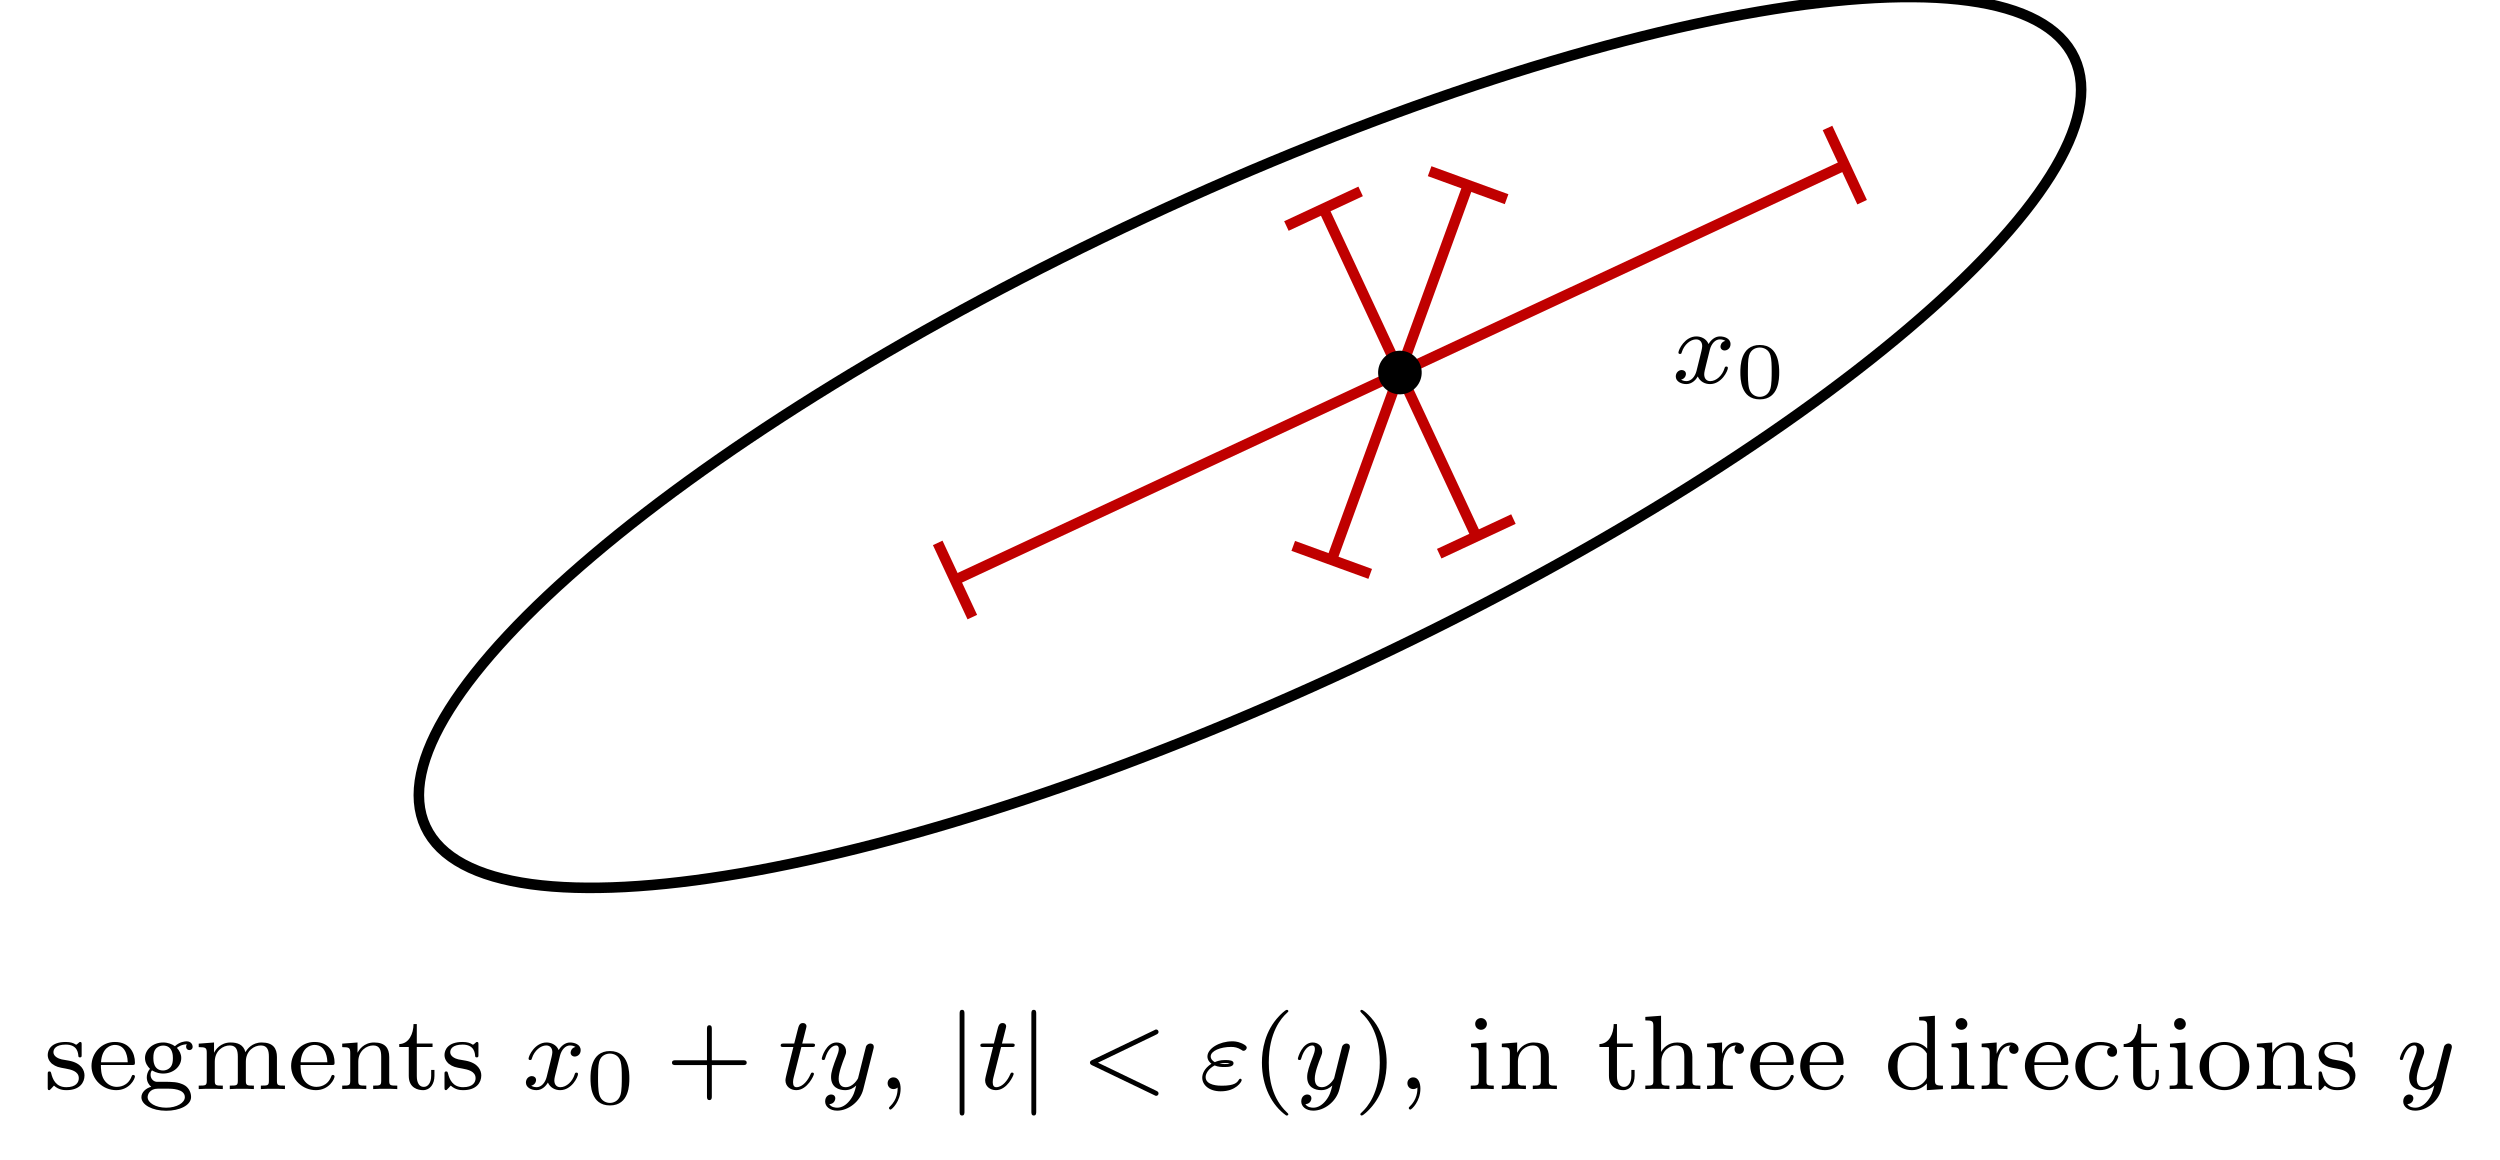
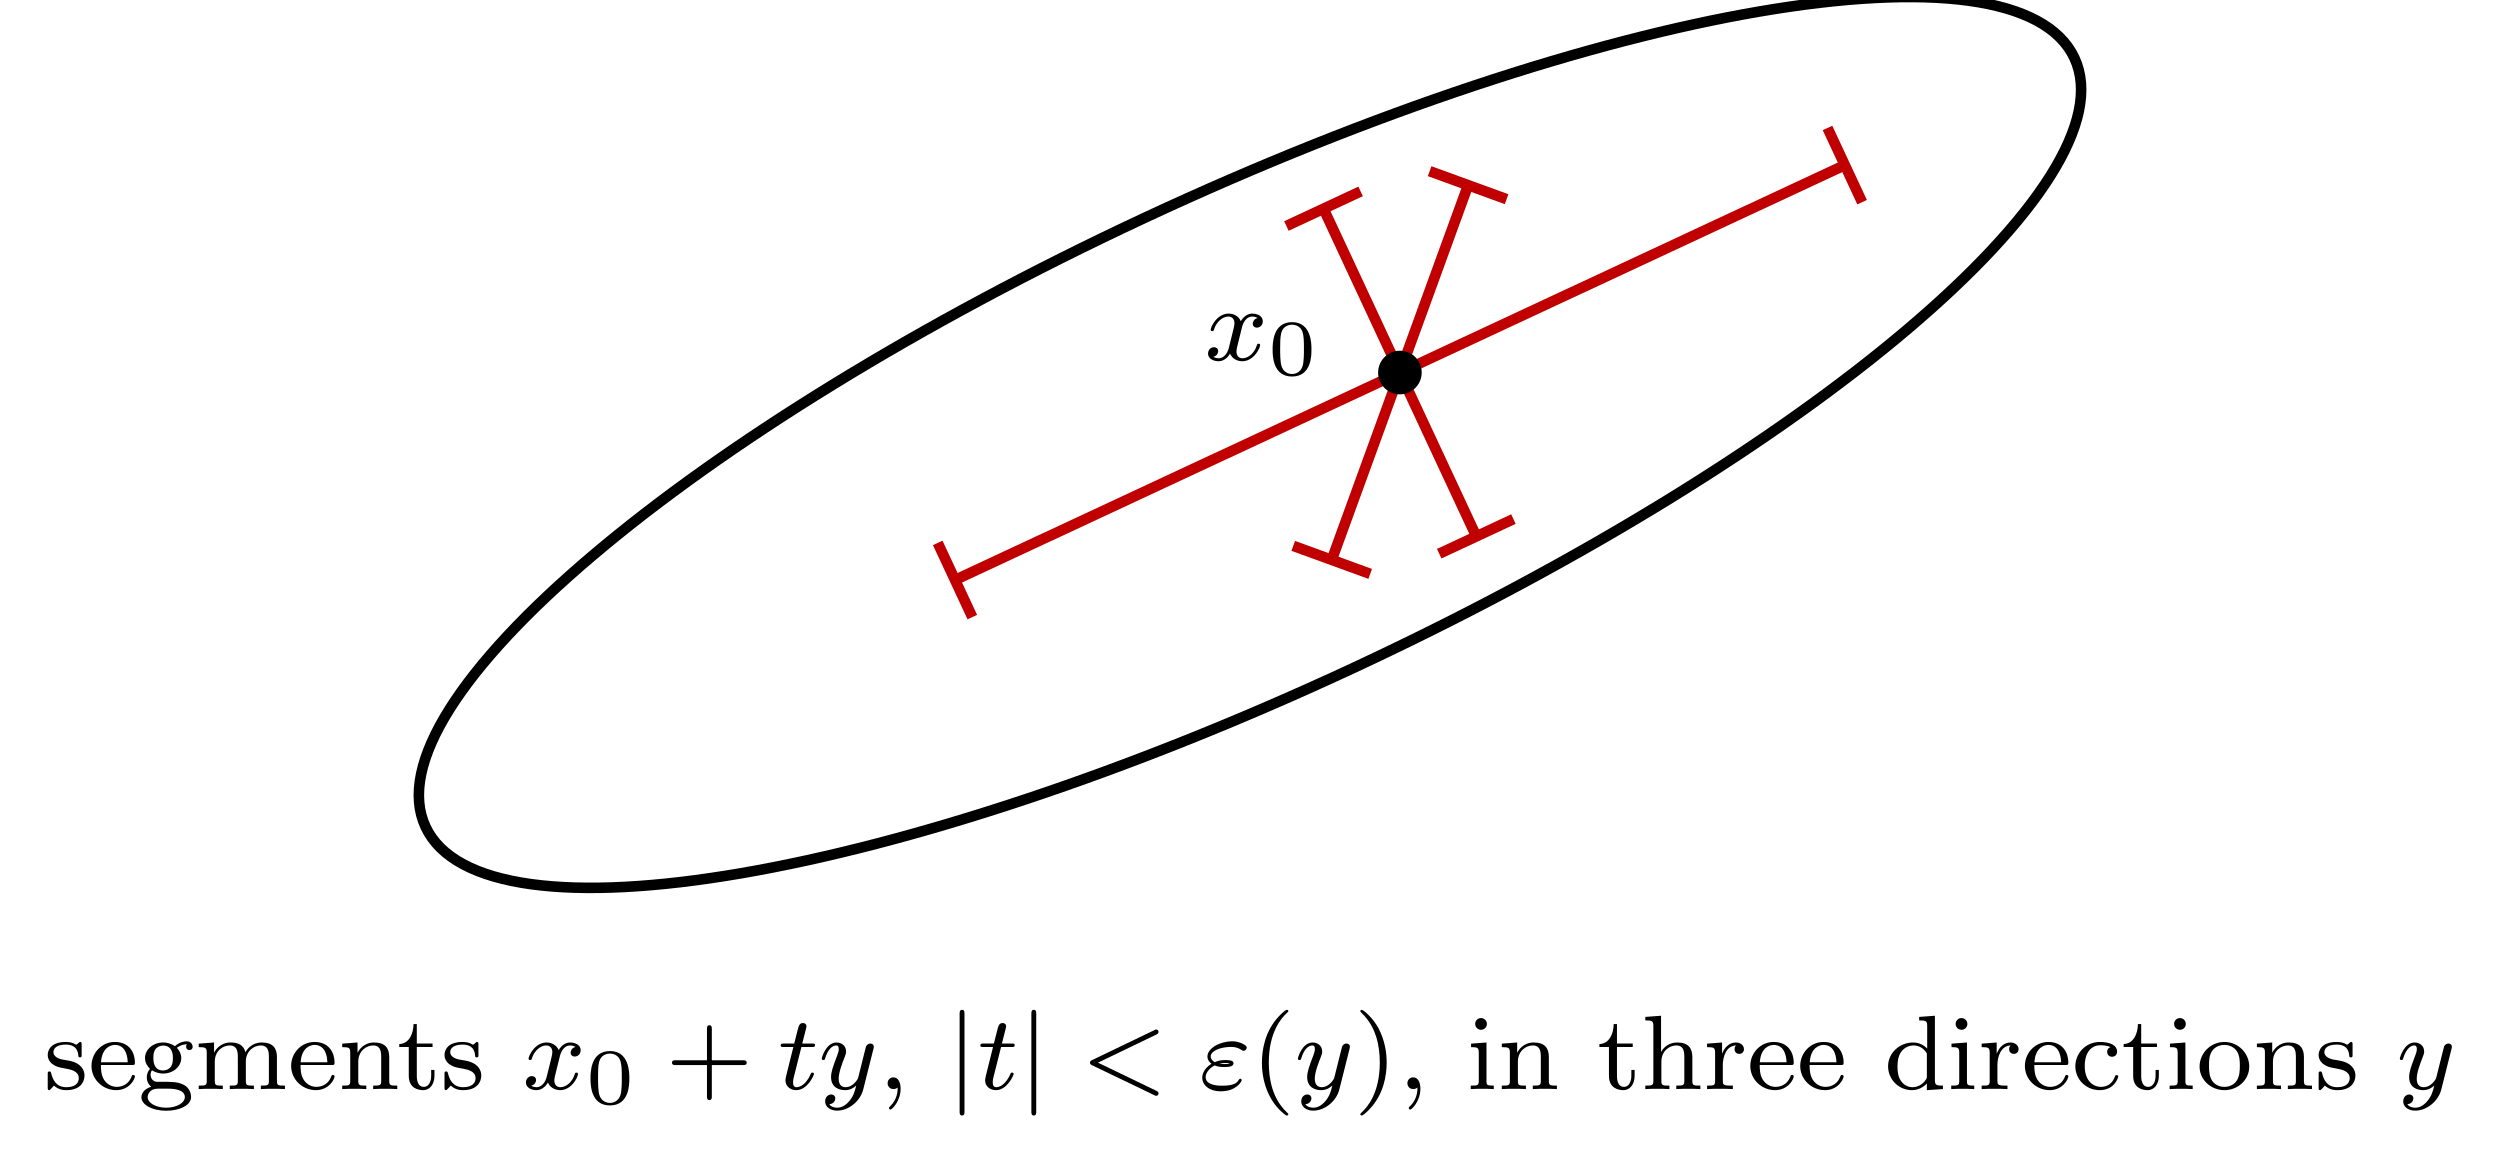
<svg xmlns="http://www.w3.org/2000/svg" version="1.1" width="188.528pt" height="87.443pt" viewBox="-69.011 -69.011 188.528 87.443">
  <defs />
  <g id="page1">
    <g stroke-miterlimit="10" transform="translate(25.25284,-35.64563)scale(0.996264,-0.996264)">
      <g fill="#000" stroke="#000">
        <g stroke-width="0.4">
          <g stroke-width="0.8">
            <path d="M62.404 29.099C58.021 38.499 26.529 33.091-7.936 17.019C-42.401 .948-66.787-19.7-62.404-29.099S-26.529-33.091 7.936-17.019C42.401-.948 66.787 19.7 62.404 29.099ZM0 0" fill="none" />
          </g>
          <g stroke-width="0.8">
            <g fill="#c00000" stroke="#c00000">
              <path d="M-22.147-10.327L44.843 20.91" fill="none" />
              <g transform="matrix(-0.9063,-0.4226,0.4226,-0.9063,-22.32817,-10.41176)">
                <g stroke-dasharray="none" stroke-dashoffset="0.0">
                  <g stroke-linecap="butt">
                    <g stroke-linejoin="miter">
                      <path d="M0 3.1V-3.1" fill="none" />
                    </g>
                  </g>
                </g>
              </g>
              <g transform="matrix(0.9063,0.4226,-0.4226,0.9063,45.02376,20.99474)">
                <g stroke-dasharray="none" stroke-dashoffset="0.0">
                  <g stroke-linecap="butt">
                    <g stroke-linejoin="miter">
                      <path d="M0 3.1V-3.1" fill="none" />
                    </g>
                  </g>
                </g>
              </g>
            </g>
          </g>
          <g stroke-width="0.8">
            <g fill="#c00000" stroke="#c00000">
              <path d="M17.046-6.929L5.649 17.512" fill="none" />
              <g transform="matrix(0.4226,-0.9063,0.9063,0.4226,17.13083,-7.11037)">
                <g stroke-dasharray="none" stroke-dashoffset="0.0">
                  <g stroke-linecap="butt">
                    <g stroke-linejoin="miter">
                      <path d="M0 3.1V-3.1" fill="none" />
                    </g>
                  </g>
                </g>
              </g>
              <g transform="matrix(-0.4226,0.9063,-0.9063,-0.4226,5.56476,17.69331)">
                <g stroke-dasharray="none" stroke-dashoffset="0.0">
                  <g stroke-linecap="butt">
                    <g stroke-linejoin="miter">
                      <path d="M0 3.1V-3.1" fill="none" />
                    </g>
                  </g>
                </g>
              </g>
            </g>
          </g>
          <g stroke-width="0.8">
            <g fill="#c00000" stroke="#c00000">
              <path d="M6.254-8.702L16.441 19.285" fill="none" />
              <g transform="matrix(-0.34201,-0.93968,0.93968,-0.34201,6.186,-8.89026)">
                <g stroke-dasharray="none" stroke-dashoffset="0.0">
                  <g stroke-linecap="butt">
                    <g stroke-linejoin="miter">
                      <path d="M0 3.1V-3.1" fill="none" />
                    </g>
                  </g>
                </g>
              </g>
              <g transform="matrix(0.34201,0.93968,-0.93968,0.34201,16.50958,19.47319)">
                <g stroke-dasharray="none" stroke-dashoffset="0.0">
                  <g stroke-linecap="butt">
                    <g stroke-linejoin="miter">
                      <path d="M0 3.1V-3.1" fill="none" />
                    </g>
                  </g>
                </g>
              </g>
            </g>
          </g>
          <path d="M12.843 5.989C12.458 6.815 11.476 7.172 10.65 6.787S9.467 5.42 9.852 4.594C10.238 3.768 11.219 3.411 12.045 3.796C12.871 4.181 13.228 5.163 12.843 5.989ZM11.348 5.291" stroke="none" />
-           <g transform="translate(31.97343,4.49785)">
+           <g transform="translate(-3.43204,6.22647)">
            <g stroke="none" transform="scale(-1.00375,1.00375)translate(25.25284,-35.64563)scale(-1,-1)">
              <g fill="#000">
                <g stroke="none">
                  <path d="M29.246-38.826C28.895-38.738 28.879-38.427 28.879-38.395C28.879-38.22 29.015-38.1 29.19-38.1S29.636-38.236 29.636-38.579C29.636-39.033 29.134-39.16 28.839-39.16C28.465-39.16 28.162-38.897 27.979-38.587C27.803-39.009 27.389-39.16 27.062-39.16C26.193-39.16 25.707-38.164 25.707-37.941C25.707-37.869 25.763-37.837 25.827-37.837C25.922-37.837 25.938-37.877 25.962-37.973C26.145-38.555 26.624-38.937 27.038-38.937C27.349-38.937 27.5-38.714 27.5-38.427C27.5-38.268 27.405-37.901 27.341-37.646C27.285-37.415 27.11-36.706 27.07-36.554C26.958-36.124 26.672-35.789 26.313-35.789C26.281-35.789 26.074-35.789 25.906-35.901C26.273-35.988 26.273-36.323 26.273-36.331C26.273-36.514 26.13-36.626 25.954-36.626C25.739-36.626 25.508-36.443 25.508-36.14C25.508-35.773 25.898-35.566 26.305-35.566C26.727-35.566 27.022-35.885 27.166-36.14C27.341-35.749 27.708-35.566 28.09-35.566C28.959-35.566 29.437-36.562 29.437-36.785C29.437-36.865 29.373-36.889 29.318-36.889C29.222-36.889 29.206-36.833 29.182-36.753C29.023-36.219 28.568-35.789 28.106-35.789C27.843-35.789 27.652-35.964 27.652-36.299C27.652-36.459 27.7-36.642 27.811-37.088C27.867-37.327 28.042-38.029 28.082-38.18C28.194-38.595 28.473-38.937 28.831-38.937C28.871-38.937 29.078-38.937 29.246-38.826Z" />
                  <path d="M33.307-36.446C33.307-36.882 33.307-38.514 31.843-38.514S30.378-36.882 30.378-36.446C30.378-36.015 30.378-34.413 31.843-34.413S33.307-36.015 33.307-36.446ZM31.843-34.604C31.592-34.604 31.185-34.724 31.042-35.22C30.946-35.567 30.946-36.153 30.946-36.523C30.946-36.924 30.946-37.384 31.03-37.707C31.179-38.245 31.634-38.322 31.843-38.322C32.118-38.322 32.512-38.191 32.644-37.737C32.734-37.42 32.74-36.984 32.74-36.523C32.74-36.141 32.74-35.537 32.638-35.202C32.471-34.682 32.04-34.604 31.843-34.604Z" />
                </g>
              </g>
            </g>
          </g>
          <g transform="translate(-91.28456,-48.94727)">
            <g stroke="none" transform="scale(-1.00375,1.00375)translate(25.25284,-35.64563)scale(-1,-1)">
              <g fill="#000">
                <g stroke="none">
                  <path d="M28.09-38.993C28.09-39.121 28.09-39.2 27.987-39.2C27.947-39.2 27.923-39.2 27.795-39.073C27.779-39.065 27.708-38.993 27.684-38.993C27.676-38.993 27.66-38.993 27.612-39.025C27.484-39.113 27.253-39.2 26.895-39.2C25.779-39.2 25.532-38.595 25.532-38.212C25.532-37.813 25.827-37.582 25.851-37.558C26.169-37.319 26.353-37.287 26.887-37.192C27.261-37.12 27.875-37.009 27.875-36.467C27.875-36.156 27.668-35.789 26.935-35.789C26.13-35.789 25.898-36.411 25.795-36.833C25.763-36.937 25.755-36.977 25.659-36.977C25.532-36.977 25.532-36.913 25.532-36.761V-35.773C25.532-35.646 25.532-35.566 25.635-35.566C25.683-35.566 25.691-35.574 25.835-35.725C25.875-35.765 25.962-35.869 26.002-35.909C26.361-35.582 26.735-35.566 26.942-35.566C27.955-35.566 28.305-36.148 28.305-36.674C28.305-37.056 28.074-37.614 27.126-37.79C27.062-37.806 26.616-37.885 26.584-37.885C26.337-37.941 25.962-38.108 25.962-38.427C25.962-38.666 26.138-39.001 26.895-39.001C27.787-39.001 27.827-38.347 27.843-38.124C27.851-38.061 27.907-38.037 27.963-38.037C28.09-38.037 28.09-38.092 28.09-38.244V-38.993Z" />
                  <path d="M31.885-37.463C32.06-37.463 32.108-37.463 32.108-37.646C32.108-38.355 31.717-39.2 30.594-39.2C29.605-39.2 28.832-38.379 28.832-37.391C28.832-36.363 29.693-35.566 30.697-35.566C31.709-35.566 32.108-36.419 32.108-36.602C32.108-36.634 32.084-36.714 31.98-36.714C31.893-36.714 31.877-36.658 31.861-36.61C31.574-35.837 30.889-35.813 30.745-35.813C30.386-35.813 30.02-35.98 29.781-36.347S29.542-37.224 29.542-37.463H31.885ZM29.55-37.67C29.621-38.786 30.299-38.977 30.594-38.977C31.526-38.977 31.558-37.853 31.566-37.67H29.55Z" />
                  <path d="M33.736-36.196C33.489-36.219 33.289-36.435 33.289-36.722C33.289-36.913 33.337-36.985 33.393-37.056C33.728-36.857 34.039-36.817 34.23-36.817C35.019-36.817 35.601-37.367 35.601-37.989C35.601-38.292 35.465-38.547 35.274-38.754C35.386-38.85 35.649-39.017 36.039-39.025C36.007-39.001 35.967-38.961 35.967-38.834C35.967-38.69 36.071-38.587 36.214-38.587C36.326-38.587 36.461-38.658 36.461-38.842C36.461-38.977 36.358-39.248 36.007-39.248C35.872-39.248 35.489-39.216 35.122-38.881C34.923-39.025 34.612-39.16 34.238-39.16C33.449-39.16 32.867-38.611 32.867-37.989C32.867-37.614 33.074-37.335 33.242-37.176C33.066-36.977 33.002-36.722 33.002-36.53C33.002-36.204 33.162-35.956 33.337-35.821C32.923-35.709 32.596-35.399 32.596-35.032C32.596-34.458 33.417-34.012 34.469-34.012C35.465-34.012 36.342-34.418 36.342-35.048C36.342-35.478 36.087-35.813 35.824-35.948C35.354-36.196 34.963-36.196 34.182-36.196H33.736ZM34.238-37.048C33.497-37.048 33.497-37.813 33.497-37.989C33.497-38.284 33.536-38.491 33.656-38.65C33.791-38.834 34.015-38.929 34.23-38.929C34.971-38.929 34.971-38.164 34.971-37.989C34.971-37.694 34.931-37.487 34.812-37.327C34.636-37.104 34.381-37.048 34.238-37.048ZM34.612-35.678C34.828-35.678 35.872-35.678 35.872-35.04C35.872-34.61 35.258-34.243 34.469-34.243C33.672-34.243 33.066-34.61 33.066-35.04C33.066-35.207 33.194-35.678 33.847-35.678H34.612Z" />
                  <path d="M42.816-38.061C42.816-38.706 42.537-39.16 41.668-39.16C40.935-39.16 40.568-38.658 40.441-38.427C40.297-39.001 39.843-39.16 39.325-39.16C38.552-39.16 38.185-38.611 38.081-38.395H38.073V-39.16L36.918-39.073V-38.81C37.46-38.81 37.524-38.754 37.524-38.363V-36.267C37.524-35.909 37.428-35.909 36.918-35.909V-35.646C37.261-35.67 37.611-35.67 37.826-35.67C38.058-35.67 38.392-35.67 38.735-35.646V-35.909C38.225-35.909 38.129-35.909 38.129-36.267V-37.71C38.129-38.547 38.759-38.937 39.261-38.937C39.779-38.937 39.867-38.531 39.867-38.092V-36.267C39.867-35.909 39.771-35.909 39.261-35.909V-35.646C39.604-35.67 39.954-35.67 40.17-35.67C40.401-35.67 40.735-35.67 41.078-35.646V-35.909C40.568-35.909 40.472-35.909 40.472-36.267V-37.71C40.472-38.547 41.102-38.937 41.604-38.937C42.122-38.937 42.21-38.531 42.21-38.092V-36.267C42.21-35.909 42.114-35.909 41.604-35.909V-35.646C41.947-35.67 42.298-35.67 42.513-35.67C42.744-35.67 43.079-35.67 43.421-35.646V-35.909C42.911-35.909 42.816-35.909 42.816-36.267V-38.061Z" />
                  <path d="M46.94-37.463C47.115-37.463 47.163-37.463 47.163-37.646C47.163-38.355 46.772-39.2 45.649-39.2C44.66-39.2 43.887-38.379 43.887-37.391C43.887-36.363 44.748-35.566 45.752-35.566C46.764-35.566 47.163-36.419 47.163-36.602C47.163-36.634 47.139-36.714 47.035-36.714C46.948-36.714 46.932-36.658 46.916-36.61C46.629-35.837 45.943-35.813 45.8-35.813C45.441-35.813 45.075-35.98 44.836-36.347S44.596-37.224 44.596-37.463H46.94ZM44.604-37.67C44.676-38.786 45.354-38.977 45.649-38.977C46.581-38.977 46.613-37.853 46.621-37.67H44.604Z" />
                  <path d="M51.285-38.061C51.285-38.73 50.982-39.16 50.145-39.16C49.356-39.16 48.998-38.587 48.902-38.395H48.894V-39.16L47.739-39.073V-38.81C48.28-38.81 48.344-38.754 48.344-38.363V-36.267C48.344-35.909 48.249-35.909 47.739-35.909V-35.646C48.081-35.67 48.432-35.67 48.647-35.67C48.878-35.67 49.213-35.67 49.556-35.646V-35.909C49.046-35.909 48.95-35.909 48.95-36.267V-37.71C48.95-38.547 49.588-38.937 50.074-38.937S50.679-38.595 50.679-38.092V-36.267C50.679-35.909 50.584-35.909 50.074-35.909V-35.646C50.416-35.67 50.767-35.67 50.982-35.67C51.213-35.67 51.548-35.67 51.891-35.646V-35.909C51.381-35.909 51.285-35.909 51.285-36.267V-38.061Z" />
                  <path d="M53.364-38.818H54.551V-39.081H53.364V-40.547H53.117C53.109-39.822 52.782-39.065 52.041-39.041V-38.818H52.758V-36.642C52.758-35.709 53.475-35.566 53.842-35.566C54.376-35.566 54.695-36.044 54.695-36.642V-37.088H54.448V-36.658C54.448-36.108 54.2-35.813 53.898-35.813C53.364-35.813 53.364-36.498 53.364-36.626V-38.818Z" />
                  <path d="M58.012-38.993C58.012-39.121 58.012-39.2 57.908-39.2C57.868-39.2 57.844-39.2 57.717-39.073C57.701-39.065 57.629-38.993 57.605-38.993C57.597-38.993 57.581-38.993 57.534-39.025C57.406-39.113 57.175-39.2 56.816-39.2C55.7-39.2 55.453-38.595 55.453-38.212C55.453-37.813 55.748-37.582 55.772-37.558C56.091-37.319 56.274-37.287 56.808-37.192C57.183-37.12 57.797-37.009 57.797-36.467C57.797-36.156 57.589-35.789 56.856-35.789C56.051-35.789 55.82-36.411 55.716-36.833C55.684-36.937 55.677-36.977 55.581-36.977C55.453-36.977 55.453-36.913 55.453-36.761V-35.773C55.453-35.646 55.453-35.566 55.557-35.566C55.605-35.566 55.613-35.574 55.756-35.725C55.796-35.765 55.884-35.869 55.924-35.909C56.282-35.582 56.657-35.566 56.864-35.566C57.876-35.566 58.227-36.148 58.227-36.674C58.227-37.056 57.996-37.614 57.047-37.79C56.984-37.806 56.537-37.885 56.505-37.885C56.258-37.941 55.884-38.108 55.884-38.427C55.884-38.666 56.059-39.001 56.816-39.001C57.709-39.001 57.749-38.347 57.765-38.124C57.773-38.061 57.828-38.037 57.884-38.037C58.012-38.037 58.012-38.092 58.012-38.244V-38.993Z" />
                  <path d="M65.331-38.826C64.98-38.738 64.964-38.427 64.964-38.395C64.964-38.22 65.099-38.1 65.275-38.1S65.721-38.236 65.721-38.579C65.721-39.033 65.219-39.16 64.924-39.16C64.549-39.16 64.247-38.897 64.063-38.587C63.888-39.009 63.473-39.16 63.147-39.16C62.278-39.16 61.792-38.164 61.792-37.941C61.792-37.869 61.848-37.837 61.911-37.837C62.007-37.837 62.023-37.877 62.047-37.973C62.23-38.555 62.708-38.937 63.123-38.937C63.434-38.937 63.585-38.714 63.585-38.427C63.585-38.268 63.489-37.901 63.426-37.646C63.37-37.415 63.195-36.706 63.155-36.554C63.043-36.124 62.756-35.789 62.398-35.789C62.366-35.789 62.158-35.789 61.991-35.901C62.358-35.988 62.358-36.323 62.358-36.331C62.358-36.514 62.214-36.626 62.039-36.626C61.824-36.626 61.593-36.443 61.593-36.14C61.593-35.773 61.983-35.566 62.39-35.566C62.812-35.566 63.107-35.885 63.25-36.14C63.426-35.749 63.792-35.566 64.175-35.566C65.044-35.566 65.522-36.562 65.522-36.785C65.522-36.865 65.458-36.889 65.402-36.889C65.307-36.889 65.291-36.833 65.267-36.753C65.107-36.219 64.653-35.789 64.191-35.789C63.928-35.789 63.736-35.964 63.736-36.299C63.736-36.459 63.784-36.642 63.896-37.088C63.952-37.327 64.127-38.029 64.167-38.18C64.278-38.595 64.557-38.937 64.916-38.937C64.956-38.937 65.163-38.937 65.331-38.826Z" />
                  <path d="M69.392-36.446C69.392-36.882 69.392-38.514 67.928-38.514S66.463-36.882 66.463-36.446C66.463-36.015 66.463-34.413 67.928-34.413S69.392-36.015 69.392-36.446ZM67.928-34.604C67.676-34.604 67.27-34.724 67.127-35.22C67.031-35.567 67.031-36.153 67.031-36.523C67.031-36.924 67.031-37.384 67.115-37.707C67.264-38.245 67.718-38.322 67.928-38.322C68.203-38.322 68.597-38.191 68.729-37.737C68.818-37.42 68.824-36.984 68.824-36.523C68.824-36.141 68.824-35.537 68.723-35.202C68.555-34.682 68.125-34.604 67.928-34.604Z" />
                  <path d="M75.612-37.455H77.955C78.067-37.455 78.242-37.455 78.242-37.638S78.067-37.821 77.955-37.821H75.612V-40.173C75.612-40.284 75.612-40.46 75.429-40.46S75.246-40.284 75.246-40.173V-37.821H72.894C72.783-37.821 72.608-37.821 72.608-37.638S72.783-37.455 72.894-37.455H75.246V-35.104C75.246-34.992 75.246-34.817 75.429-34.817S75.612-34.992 75.612-35.104V-37.455Z" />
                  <path d="M82.367-38.818H83.148C83.3-38.818 83.395-38.818 83.395-38.969C83.395-39.081 83.292-39.081 83.156-39.081H82.431L82.718-40.212C82.75-40.332 82.75-40.372 82.75-40.38C82.75-40.547 82.622-40.627 82.487-40.627C82.216-40.627 82.16-40.412 82.072-40.053L81.825-39.081H81.06C80.909-39.081 80.805-39.081 80.805-38.929C80.805-38.818 80.909-38.818 81.044-38.818H81.761L81.283-36.905C81.235-36.706 81.164-36.427 81.164-36.315C81.164-35.837 81.554-35.566 81.977-35.566C82.829-35.566 83.315-36.69 83.315-36.785C83.315-36.873 83.244-36.889 83.196-36.889C83.108-36.889 83.1-36.857 83.045-36.738C82.885-36.355 82.487-35.789 82-35.789C81.833-35.789 81.737-35.901 81.737-36.164C81.737-36.315 81.761-36.403 81.785-36.506L82.367-38.818Z" />
                  <path d="M87.792-38.65C87.824-38.762 87.824-38.778 87.824-38.834C87.824-39.033 87.665-39.081 87.569-39.081C87.529-39.081 87.346-39.073 87.242-38.866C87.226-38.826 87.155-38.539 87.115-38.371L86.637-36.459C86.629-36.435 86.286-35.789 85.704-35.789C85.313-35.789 85.178-36.076 85.178-36.435C85.178-36.897 85.449-37.606 85.632-38.069C85.712-38.268 85.736-38.34 85.736-38.483C85.736-38.921 85.385-39.16 85.019-39.16C84.23-39.16 83.903-38.037 83.903-37.941C83.903-37.869 83.959-37.837 84.022-37.837C84.126-37.837 84.134-37.885 84.158-37.965C84.365-38.658 84.708-38.937 84.995-38.937C85.114-38.937 85.186-38.858 85.186-38.674C85.186-38.507 85.122-38.324 85.066-38.18C84.74-37.335 84.604-36.929 84.604-36.554C84.604-35.773 85.194-35.566 85.664-35.566C86.039-35.566 86.31-35.733 86.501-35.917C86.389-35.47 86.31-35.159 86.007-34.777C85.744-34.45 85.425-34.243 85.066-34.243C84.931-34.243 84.628-34.267 84.469-34.506C84.891-34.538 84.923-34.896 84.923-34.944C84.923-35.136 84.779-35.239 84.612-35.239C84.437-35.239 84.158-35.104 84.158-34.713C84.158-34.339 84.501-34.02 85.066-34.02C85.879-34.02 86.796-34.673 87.035-35.638L87.792-38.65Z" />
                  <path d="M89.626-35.765C89.626-35.526 89.626-34.873 89.02-34.307C88.996-34.283 88.972-34.267 88.972-34.219C88.972-34.147 89.044-34.099 89.084-34.099C89.187-34.099 89.849-34.721 89.849-35.678C89.849-36.116 89.69-36.53 89.307-36.53C89.044-36.53 88.869-36.323 88.869-36.092C88.869-35.853 89.036-35.646 89.315-35.646C89.49-35.646 89.602-35.741 89.626-35.765Z" />
                  <path d="M94.665-41.32C94.665-41.448 94.665-41.623 94.482-41.623S94.299-41.448 94.299-41.32V-33.956C94.299-33.828 94.299-33.653 94.482-33.653S94.665-33.828 94.665-33.956V-41.32Z" />
                  <path d="M97.424-38.818H98.205C98.357-38.818 98.452-38.818 98.452-38.969C98.452-39.081 98.349-39.081 98.213-39.081H97.488L97.775-40.212C97.807-40.332 97.807-40.372 97.807-40.38C97.807-40.547 97.679-40.627 97.544-40.627C97.273-40.627 97.217-40.412 97.129-40.053L96.882-39.081H96.117C95.966-39.081 95.862-39.081 95.862-38.929C95.862-38.818 95.966-38.818 96.101-38.818H96.818L96.34-36.905C96.292-36.706 96.221-36.427 96.221-36.315C96.221-35.837 96.611-35.566 97.034-35.566C97.886-35.566 98.373-36.69 98.373-36.785C98.373-36.873 98.301-36.889 98.253-36.889C98.165-36.889 98.157-36.857 98.102-36.738C97.942-36.355 97.544-35.789 97.058-35.789C96.89-35.789 96.795-35.901 96.795-36.164C96.795-36.315 96.818-36.403 96.842-36.506L97.424-38.818Z" />
                  <path d="M100.076-41.32C100.076-41.448 100.076-41.623 99.892-41.623S99.709-41.448 99.709-41.32V-33.956C99.709-33.828 99.709-33.653 99.892-33.653S100.076-33.828 100.076-33.956V-41.32Z" />
                  <path d="M109.132-39.758C109.228-39.806 109.299-39.854 109.299-39.957S109.22-40.141 109.116-40.141C109.092-40.141 109.076-40.141 108.973-40.085L104.294-37.837C104.199-37.79 104.127-37.742 104.127-37.638S104.199-37.487 104.294-37.439L108.973-35.191C109.076-35.136 109.092-35.136 109.116-35.136C109.22-35.136 109.299-35.215 109.299-35.319S109.228-35.47 109.132-35.518L104.733-37.638L109.132-39.758Z" />
                  <path d="M113.528-37.431C113.807-37.311 114.046-37.311 114.261-37.311C114.508-37.311 114.955-37.311 114.955-37.598C114.955-37.806 114.652-37.837 114.341-37.837C113.926-37.837 113.711-37.75 113.544-37.678C113.432-37.734 113.233-37.885 113.233-38.108C113.233-38.531 113.974-38.826 114.771-38.826C115.018-38.826 115.265-38.786 115.552-38.603C115.632-38.547 115.648-38.531 115.712-38.531C115.823-38.531 115.951-38.65 115.951-38.77C115.951-38.937 115.648-39.065 115.536-39.113C115.218-39.248 114.971-39.248 114.851-39.248C113.903-39.248 112.986-38.714 112.986-38.1C112.986-37.806 113.209-37.614 113.289-37.558C112.731-37.2 112.595-36.769 112.595-36.506C112.595-35.964 113.106-35.478 113.99-35.478C115.146-35.478 115.568-36.204 115.568-36.315C115.568-36.371 115.536-36.427 115.465-36.427C115.409-36.427 115.385-36.395 115.353-36.347C115.234-36.156 115.066-35.901 114.078-35.901C113.871-35.901 112.851-35.901 112.851-36.554C112.851-36.793 113.034-37.16 113.528-37.431ZM114.668-37.574C114.548-37.535 114.532-37.535 114.261-37.535C114.174-37.535 114.006-37.535 113.887-37.558C114.078-37.606 114.253-37.614 114.325-37.614C114.468-37.614 114.564-37.598 114.668-37.582V-37.574Z" />
                  <path d="M118.929-33.653C118.993-33.653 119.088-33.653 119.088-33.749C119.088-33.781 119.08-33.789 118.977-33.892C117.885-34.92 117.614-36.403 117.614-37.638C117.614-39.934 118.562-41.01 118.969-41.376C119.08-41.48 119.088-41.488 119.088-41.528S119.056-41.623 118.977-41.623C118.849-41.623 118.451-41.217 118.387-41.145C117.319-40.029 117.096-38.595 117.096-37.638C117.096-35.853 117.845-34.418 118.929-33.653Z" />
                  <path d="M123.696-38.65C123.728-38.762 123.728-38.778 123.728-38.834C123.728-39.033 123.569-39.081 123.473-39.081C123.433-39.081 123.25-39.073 123.147-38.866C123.131-38.826 123.059-38.539 123.019-38.371L122.541-36.459C122.533-36.435 122.19-35.789 121.608-35.789C121.218-35.789 121.082-36.076 121.082-36.435C121.082-36.897 121.353-37.606 121.537-38.069C121.616-38.268 121.64-38.34 121.64-38.483C121.64-38.921 121.29-39.16 120.923-39.16C120.134-39.16 119.807-38.037 119.807-37.941C119.807-37.869 119.863-37.837 119.927-37.837C120.03-37.837 120.038-37.885 120.062-37.965C120.269-38.658 120.612-38.937 120.899-38.937C121.019-38.937 121.09-38.858 121.09-38.674C121.09-38.507 121.026-38.324 120.971-38.18C120.644-37.335 120.508-36.929 120.508-36.554C120.508-35.773 121.098-35.566 121.568-35.566C121.943-35.566 122.214-35.733 122.405-35.917C122.294-35.47 122.214-35.159 121.911-34.777C121.648-34.45 121.329-34.243 120.971-34.243C120.835-34.243 120.532-34.267 120.373-34.506C120.795-34.538 120.827-34.896 120.827-34.944C120.827-35.136 120.684-35.239 120.516-35.239C120.341-35.239 120.062-35.104 120.062-34.713C120.062-34.339 120.405-34.02 120.971-34.02C121.784-34.02 122.7-34.673 122.939-35.638L123.696-38.65Z" />
                  <path d="M126.502-37.638C126.502-38.395 126.375-39.304 125.881-40.244C125.49-40.978 124.765-41.623 124.621-41.623C124.542-41.623 124.518-41.567 124.518-41.528C124.518-41.496 124.518-41.48 124.614-41.384C125.729-40.324 125.984-38.866 125.984-37.638C125.984-35.351 125.036-34.267 124.629-33.9C124.526-33.797 124.518-33.789 124.518-33.749S124.542-33.653 124.621-33.653C124.749-33.653 125.148-34.06 125.211-34.131C126.279-35.247 126.502-36.682 126.502-37.638Z" />
                  <path d="M128.823-35.765C128.823-35.526 128.823-34.873 128.218-34.307C128.194-34.283 128.17-34.267 128.17-34.219C128.17-34.147 128.242-34.099 128.281-34.099C128.385-34.099 129.047-34.721 129.047-35.678C129.047-36.116 128.887-36.53 128.505-36.53C128.242-36.53 128.066-36.323 128.066-36.092C128.066-35.853 128.234-35.646 128.513-35.646C128.688-35.646 128.799-35.741 128.823-35.765Z" />
                  <path d="M134.062-40.555C134.062-40.786 133.879-41.002 133.616-41.002C133.385-41.002 133.178-40.818 133.178-40.563C133.178-40.284 133.409-40.117 133.616-40.117C133.895-40.117 134.062-40.348 134.062-40.555ZM132.867-39.073V-38.81C133.377-38.81 133.449-38.762 133.449-38.371V-36.267C133.449-35.909 133.353-35.909 132.843-35.909V-35.646C133.154-35.67 133.6-35.67 133.719-35.67C133.823-35.67 134.301-35.67 134.58-35.646V-35.909C134.062-35.909 134.03-35.948 134.03-36.259V-39.16L132.867-39.073Z" />
                  <path d="M138.734-38.061C138.734-38.73 138.431-39.16 137.594-39.16C136.805-39.16 136.446-38.587 136.351-38.395H136.343V-39.16L135.187-39.073V-38.81C135.729-38.81 135.793-38.754 135.793-38.363V-36.267C135.793-35.909 135.697-35.909 135.187-35.909V-35.646C135.53-35.67 135.881-35.67 136.096-35.67C136.327-35.67 136.662-35.67 137.004-35.646V-35.909C136.494-35.909 136.399-35.909 136.399-36.267V-37.71C136.399-38.547 137.036-38.937 137.522-38.937S138.128-38.595 138.128-38.092V-36.267C138.128-35.909 138.032-35.909 137.522-35.909V-35.646C137.865-35.67 138.216-35.67 138.431-35.67C138.662-35.67 138.997-35.67 139.34-35.646V-35.909C138.829-35.909 138.734-35.909 138.734-36.267V-38.061Z" />
                  <path d="M143.87-38.818H145.058V-39.081H143.87V-40.547H143.623C143.615-39.822 143.288-39.065 142.547-39.041V-38.818H143.265V-36.642C143.265-35.709 143.982-35.566 144.348-35.566C144.882-35.566 145.201-36.044 145.201-36.642V-37.088H144.954V-36.658C144.954-36.108 144.707-35.813 144.404-35.813C143.87-35.813 143.87-36.498 143.87-36.626V-38.818Z" />
                  <path d="M149.555-38.061C149.555-38.73 149.252-39.16 148.415-39.16C147.713-39.16 147.347-38.714 147.203-38.459H147.195V-41.177L146.008-41.089V-40.826C146.55-40.826 146.614-40.77 146.614-40.38V-36.267C146.614-35.909 146.518-35.909 146.008-35.909V-35.646C146.351-35.67 146.701-35.67 146.916-35.67C147.148-35.67 147.482-35.67 147.825-35.646V-35.909C147.315-35.909 147.219-35.909 147.219-36.267V-37.71C147.219-38.547 147.857-38.937 148.343-38.937S148.949-38.595 148.949-38.092V-36.267C148.949-35.909 148.853-35.909 148.343-35.909V-35.646C148.686-35.67 149.036-35.67 149.252-35.67C149.483-35.67 149.818-35.67 150.16-35.646V-35.909C149.65-35.909 149.555-35.909 149.555-36.267V-38.061Z" />
                  <path d="M151.852-37.463C151.852-38.061 152.099-38.921 152.864-38.937C152.817-38.905 152.737-38.842 152.737-38.658C152.737-38.411 152.928-38.3 153.088-38.3C153.279-38.3 153.446-38.427 153.446-38.658C153.446-38.937 153.191-39.16 152.84-39.16C152.322-39.16 151.972-38.77 151.804-38.324H151.796V-39.16L150.665-39.073V-38.81C151.207-38.81 151.27-38.754 151.27-38.363V-36.267C151.27-35.909 151.175-35.909 150.665-35.909V-35.646C150.975-35.67 151.414-35.67 151.605-35.67C152.075-35.67 152.091-35.67 152.609-35.646V-35.909H152.45C151.868-35.909 151.852-35.996 151.852-36.283V-37.463Z" />
                  <path d="M156.978-37.463C157.153-37.463 157.201-37.463 157.201-37.646C157.201-38.355 156.81-39.2 155.686-39.2C154.698-39.2 153.925-38.379 153.925-37.391C153.925-36.363 154.786-35.566 155.79-35.566C156.802-35.566 157.201-36.419 157.201-36.602C157.201-36.634 157.177-36.714 157.073-36.714C156.985-36.714 156.97-36.658 156.954-36.61C156.667-35.837 155.981-35.813 155.838-35.813C155.479-35.813 155.113-35.98 154.873-36.347S154.634-37.224 154.634-37.463H156.978ZM154.642-37.67C154.714-38.786 155.391-38.977 155.686-38.977C156.619-38.977 156.651-37.853 156.659-37.67H154.642Z" />
                  <path d="M160.741-37.463C160.917-37.463 160.964-37.463 160.964-37.646C160.964-38.355 160.574-39.2 159.45-39.2C158.462-39.2 157.689-38.379 157.689-37.391C157.689-36.363 158.549-35.566 159.554-35.566C160.566-35.566 160.964-36.419 160.964-36.602C160.964-36.634 160.94-36.714 160.837-36.714C160.749-36.714 160.733-36.658 160.717-36.61C160.43-35.837 159.745-35.813 159.602-35.813C159.243-35.813 158.876-35.98 158.637-36.347S158.398-37.224 158.398-37.463H160.741ZM158.406-37.67C158.478-38.786 159.155-38.977 159.45-38.977C160.383-38.977 160.414-37.853 160.422-37.67H158.406Z" />
                  <path d="M166.658-41.089V-40.826C167.2-40.826 167.264-40.77 167.264-40.38V-38.698C166.985-39.001 166.61-39.16 166.196-39.16C165.2-39.16 164.315-38.387 164.315-37.359C164.315-36.379 165.112-35.566 166.116-35.566C166.587-35.566 166.977-35.789 167.24-36.068V-35.566L168.452-35.646V-35.909C167.91-35.909 167.846-35.964 167.846-36.355V-41.177L166.658-41.089ZM167.24-36.634C167.24-36.49 167.24-36.459 167.121-36.299C166.897-35.98 166.531-35.789 166.156-35.789C165.79-35.789 165.471-35.98 165.279-36.275C165.064-36.586 165.024-36.977 165.024-37.351C165.024-37.813 165.096-38.14 165.279-38.419C165.471-38.714 165.829-38.937 166.236-38.937C166.618-38.937 167.001-38.746 167.24-38.332V-36.634Z" />
                  <path d="M170.295-40.555C170.295-40.786 170.112-41.002 169.849-41.002C169.617-41.002 169.41-40.818 169.41-40.563C169.41-40.284 169.641-40.117 169.849-40.117C170.128-40.117 170.295-40.348 170.295-40.555ZM169.099-39.073V-38.81C169.609-38.81 169.681-38.762 169.681-38.371V-36.267C169.681-35.909 169.586-35.909 169.075-35.909V-35.646C169.386-35.67 169.833-35.67 169.952-35.67C170.056-35.67 170.534-35.67 170.813-35.646V-35.909C170.295-35.909 170.263-35.948 170.263-36.259V-39.16L169.099-39.073Z" />
                  <path d="M172.56-37.463C172.56-38.061 172.807-38.921 173.572-38.937C173.524-38.905 173.444-38.842 173.444-38.658C173.444-38.411 173.636-38.3 173.795-38.3C173.986-38.3 174.154-38.427 174.154-38.658C174.154-38.937 173.899-39.16 173.548-39.16C173.03-39.16 172.679-38.77 172.512-38.324H172.504V-39.16L171.372-39.073V-38.81C171.914-38.81 171.978-38.754 171.978-38.363V-36.267C171.978-35.909 171.882-35.909 171.372-35.909V-35.646C171.683-35.67 172.121-35.67 172.312-35.67C172.783-35.67 172.799-35.67 173.317-35.646V-35.909H173.157C172.576-35.909 172.56-35.996 172.56-36.283V-37.463Z" />
                  <path d="M177.685-37.463C177.86-37.463 177.908-37.463 177.908-37.646C177.908-38.355 177.518-39.2 176.394-39.2C175.405-39.2 174.632-38.379 174.632-37.391C174.632-36.363 175.493-35.566 176.497-35.566C177.51-35.566 177.908-36.419 177.908-36.602C177.908-36.634 177.884-36.714 177.781-36.714C177.693-36.714 177.677-36.658 177.661-36.61C177.374-35.837 176.689-35.813 176.545-35.813C176.187-35.813 175.82-35.98 175.581-36.347S175.342-37.224 175.342-37.463H177.685ZM175.35-37.67C175.421-38.786 176.099-38.977 176.394-38.977C177.326-38.977 177.358-37.853 177.366-37.67H175.35Z" />
                  <path d="M181.09-38.81C180.867-38.738 180.835-38.555 180.835-38.459C180.835-38.244 180.986-38.084 181.21-38.084C181.417-38.084 181.584-38.228 181.584-38.467C181.584-38.961 181.042-39.2 180.293-39.2C179.185-39.2 178.436-38.316 178.436-37.367C178.436-36.355 179.265-35.566 180.269-35.566C181.393-35.566 181.672-36.506 181.672-36.602S181.568-36.698 181.544-36.698C181.488-36.698 181.449-36.69 181.425-36.61C181.369-36.443 181.146-35.813 180.349-35.813C179.855-35.813 179.145-36.196 179.145-37.375C179.145-38.523 179.735-38.953 180.317-38.953C180.389-38.953 180.811-38.953 181.09-38.81Z" />
                  <path d="M183.403-38.818H184.591V-39.081H183.403V-40.547H183.156C183.148-39.822 182.821-39.065 182.08-39.041V-38.818H182.797V-36.642C182.797-35.709 183.515-35.566 183.881-35.566C184.415-35.566 184.734-36.044 184.734-36.642V-37.088H184.487V-36.658C184.487-36.108 184.24-35.813 183.937-35.813C183.403-35.813 183.403-36.498 183.403-36.626V-38.818Z" />
                  <path d="M186.768-40.555C186.768-40.786 186.585-41.002 186.322-41.002C186.091-41.002 185.883-40.818 185.883-40.563C185.883-40.284 186.115-40.117 186.322-40.117C186.601-40.117 186.768-40.348 186.768-40.555ZM185.573-39.073V-38.81C186.083-38.81 186.154-38.762 186.154-38.371V-36.267C186.154-35.909 186.059-35.909 185.549-35.909V-35.646C185.86-35.67 186.306-35.67 186.425-35.67C186.529-35.67 187.007-35.67 187.286-35.646V-35.909C186.768-35.909 186.736-35.948 186.736-36.259V-39.16L185.573-39.073Z" />
                  <path d="M191.551-37.343C191.551-38.34 190.73-39.2 189.678-39.2S187.805-38.34 187.805-37.343S188.658-35.566 189.678-35.566C190.706-35.566 191.551-36.347 191.551-37.343ZM189.678-35.813C189.248-35.813 188.913-36.02 188.738-36.299C188.539-36.626 188.515-37.016 188.515-37.415C188.515-37.718 188.515-38.196 188.762-38.539C188.969-38.818 189.304-38.977 189.678-38.977C190.093-38.977 190.435-38.778 190.619-38.499C190.834-38.164 190.842-37.734 190.842-37.415C190.842-37.048 190.826-36.61 190.603-36.275C190.388-35.956 190.029-35.813 189.678-35.813Z" />
                  <path d="M195.674-38.061C195.674-38.73 195.371-39.16 194.534-39.16C193.745-39.16 193.386-38.587 193.291-38.395H193.283V-39.16L192.127-39.073V-38.81C192.669-38.81 192.733-38.754 192.733-38.363V-36.267C192.733-35.909 192.637-35.909 192.127-35.909V-35.646C192.47-35.67 192.821-35.67 193.036-35.67C193.267-35.67 193.602-35.67 193.944-35.646V-35.909C193.434-35.909 193.339-35.909 193.339-36.267V-37.71C193.339-38.547 193.976-38.937 194.462-38.937S195.068-38.595 195.068-38.092V-36.267C195.068-35.909 194.973-35.909 194.462-35.909V-35.646C194.805-35.67 195.156-35.67 195.371-35.67C195.602-35.67 195.937-35.67 196.28-35.646V-35.909C195.77-35.909 195.674-35.909 195.674-36.267V-38.061Z" />
                  <path d="M199.342-38.993C199.342-39.121 199.342-39.2 199.239-39.2C199.199-39.2 199.175-39.2 199.048-39.073C199.032-39.065 198.96-38.993 198.936-38.993C198.928-38.993 198.912-38.993 198.864-39.025C198.737-39.113 198.506-39.2 198.147-39.2C197.031-39.2 196.784-38.595 196.784-38.212C196.784-37.813 197.079-37.582 197.103-37.558C197.422-37.319 197.605-37.287 198.139-37.192C198.514-37.12 199.127-37.009 199.127-36.467C199.127-36.156 198.92-35.789 198.187-35.789C197.382-35.789 197.151-36.411 197.047-36.833C197.015-36.937 197.007-36.977 196.912-36.977C196.784-36.977 196.784-36.913 196.784-36.761V-35.773C196.784-35.646 196.784-35.566 196.888-35.566C196.935-35.566 196.943-35.574 197.087-35.725C197.127-35.765 197.214-35.869 197.254-35.909C197.613-35.582 197.988-35.566 198.195-35.566C199.207-35.566 199.558-36.148 199.558-36.674C199.558-37.056 199.327-37.614 198.378-37.79C198.314-37.806 197.868-37.885 197.836-37.885C197.589-37.941 197.214-38.108 197.214-38.427C197.214-38.666 197.39-39.001 198.147-39.001C199.04-39.001 199.079-38.347 199.095-38.124C199.103-38.061 199.159-38.037 199.215-38.037C199.342-38.037 199.342-38.092 199.342-38.244V-38.993Z" />
                  <path d="M206.797-38.65C206.829-38.762 206.829-38.778 206.829-38.834C206.829-39.033 206.669-39.081 206.574-39.081C206.534-39.081 206.35-39.073 206.247-38.866C206.231-38.826 206.159-38.539 206.119-38.371L205.641-36.459C205.633-36.435 205.29-35.789 204.709-35.789C204.318-35.789 204.182-36.076 204.182-36.435C204.182-36.897 204.453-37.606 204.637-38.069C204.716-38.268 204.74-38.34 204.74-38.483C204.74-38.921 204.39-39.16 204.023-39.16C203.234-39.16 202.907-38.037 202.907-37.941C202.907-37.869 202.963-37.837 203.027-37.837C203.13-37.837 203.138-37.885 203.162-37.965C203.37-38.658 203.712-38.937 203.999-38.937C204.119-38.937 204.19-38.858 204.19-38.674C204.19-38.507 204.127-38.324 204.071-38.18C203.744-37.335 203.609-36.929 203.609-36.554C203.609-35.773 204.198-35.566 204.669-35.566C205.043-35.566 205.314-35.733 205.506-35.917C205.394-35.47 205.314-35.159 205.011-34.777C204.748-34.45 204.43-34.243 204.071-34.243C203.935-34.243 203.633-34.267 203.473-34.506C203.896-34.538 203.927-34.896 203.927-34.944C203.927-35.136 203.784-35.239 203.617-35.239C203.441-35.239 203.162-35.104 203.162-34.713C203.162-34.339 203.505-34.02 204.071-34.02C204.884-34.02 205.8-34.673 206.04-35.638L206.797-38.65Z" />
                </g>
              </g>
            </g>
          </g>
        </g>
      </g>
    </g>
  </g>
</svg>
